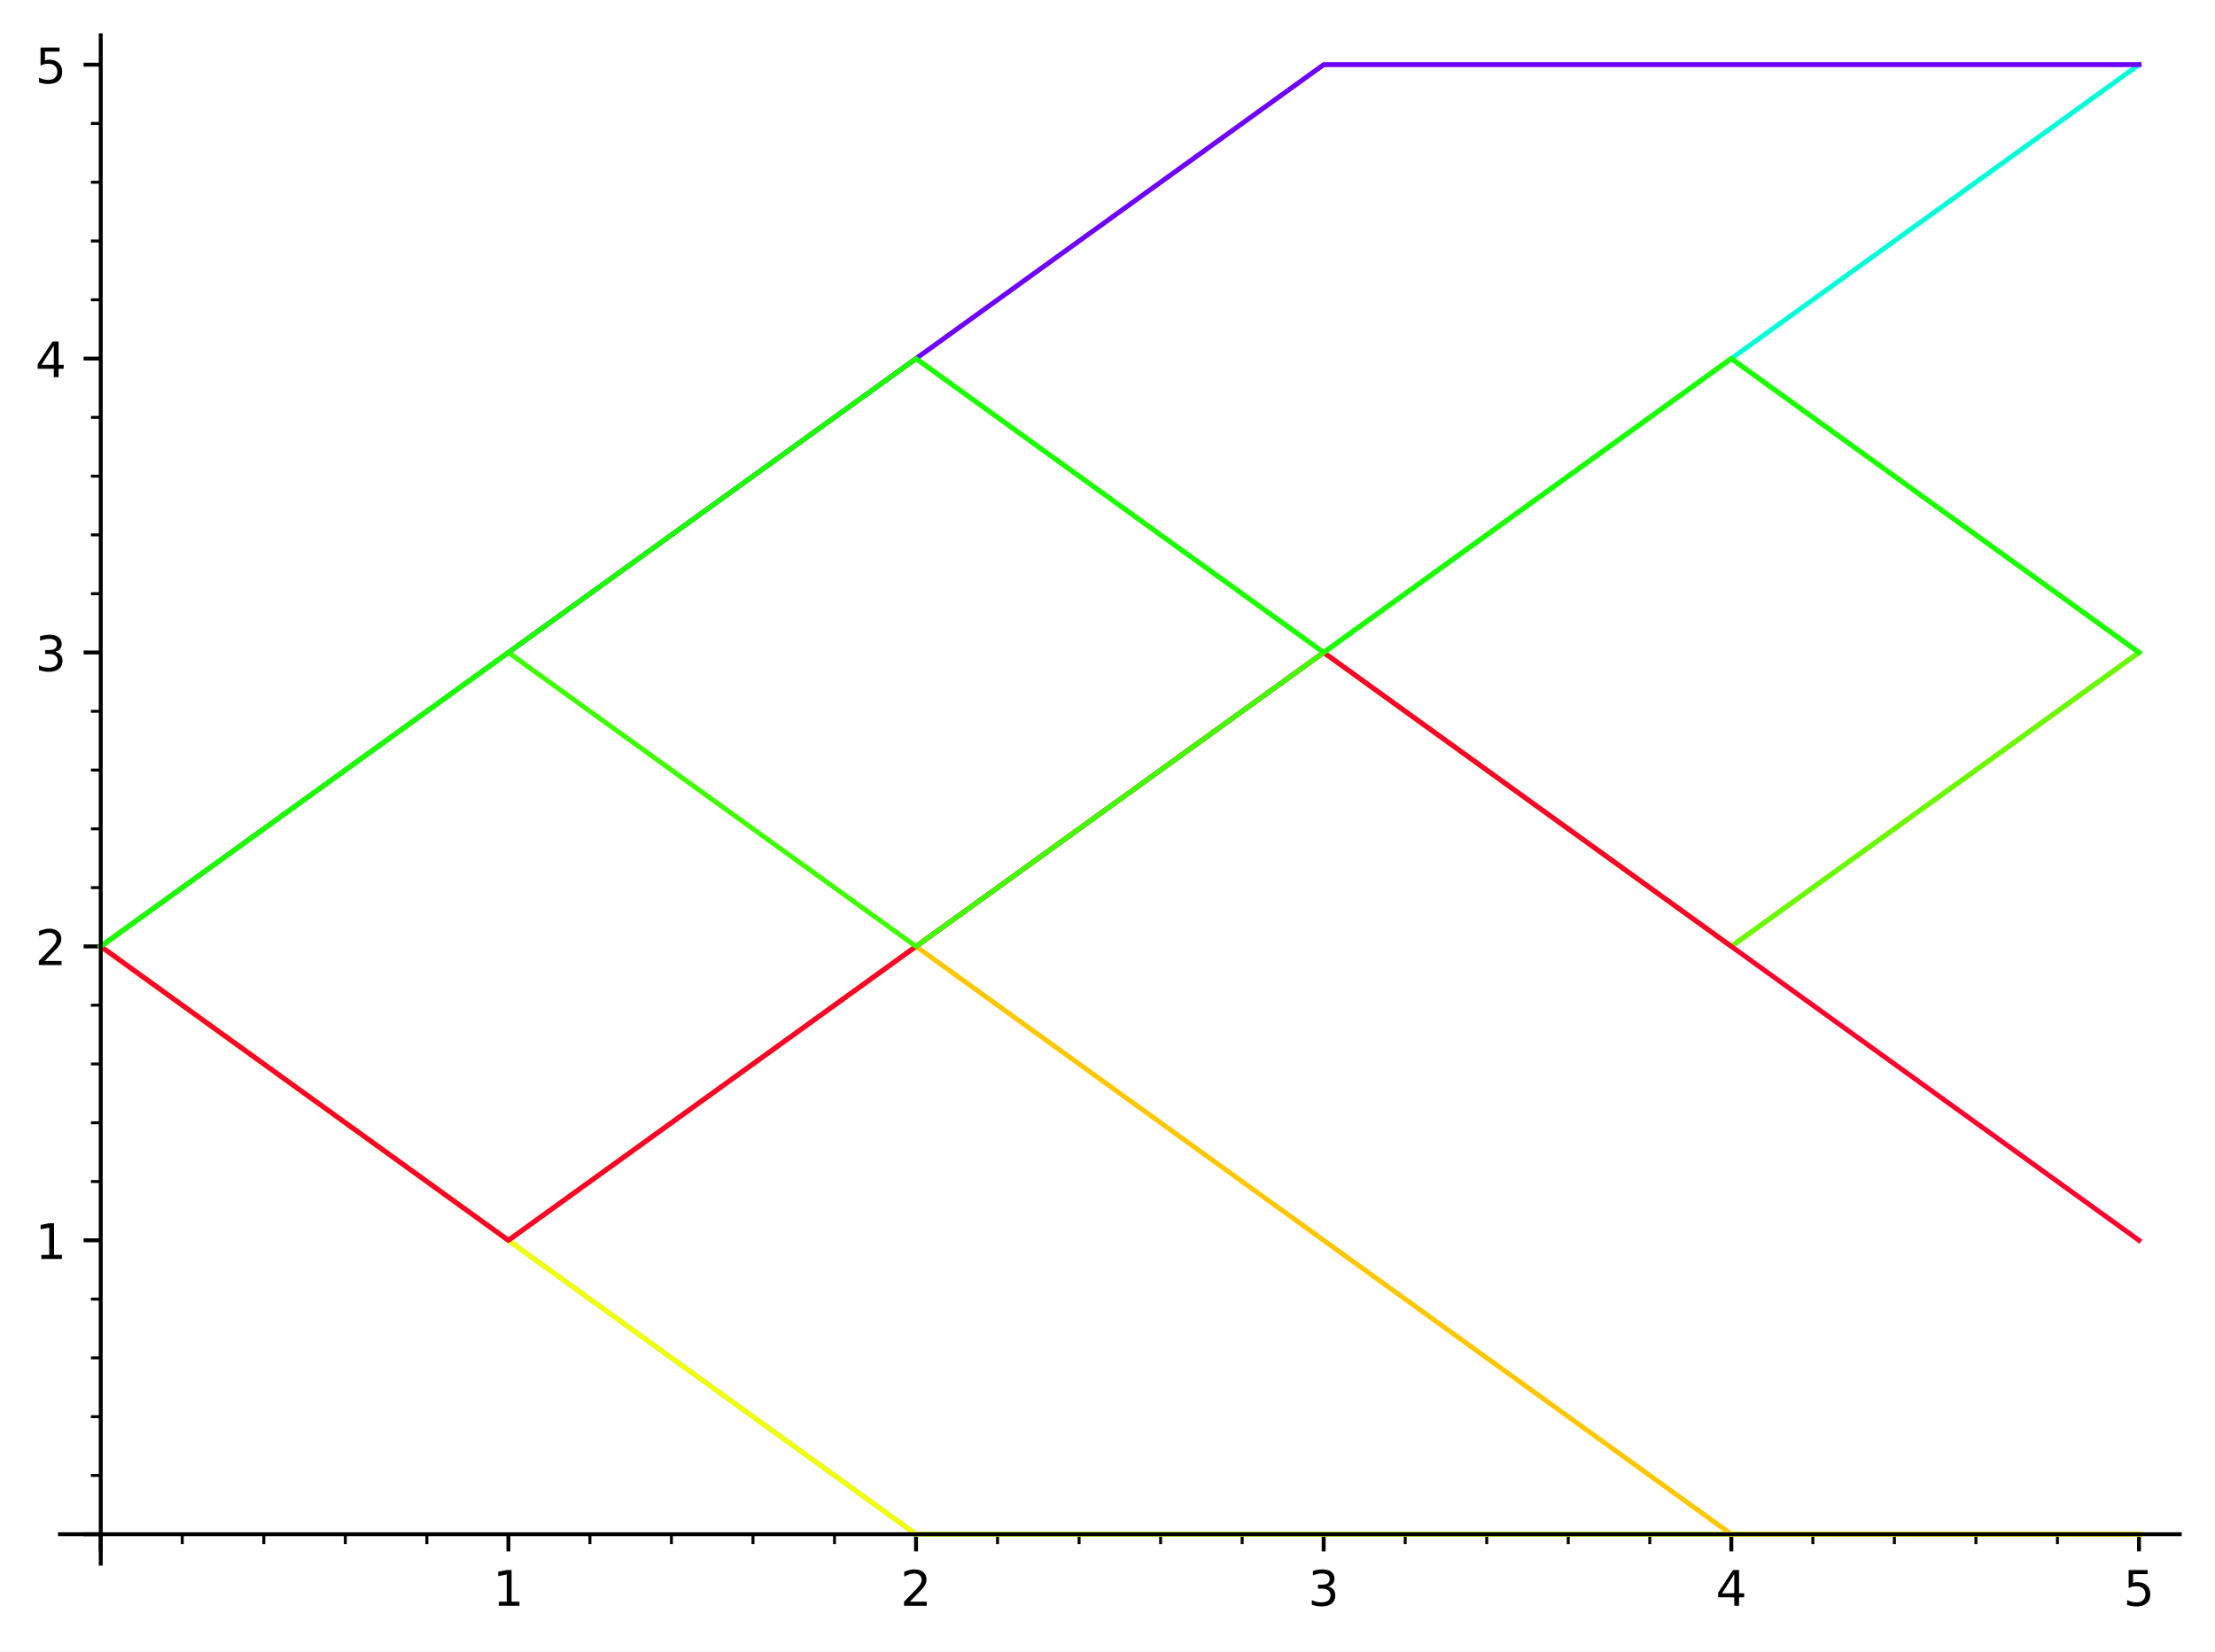
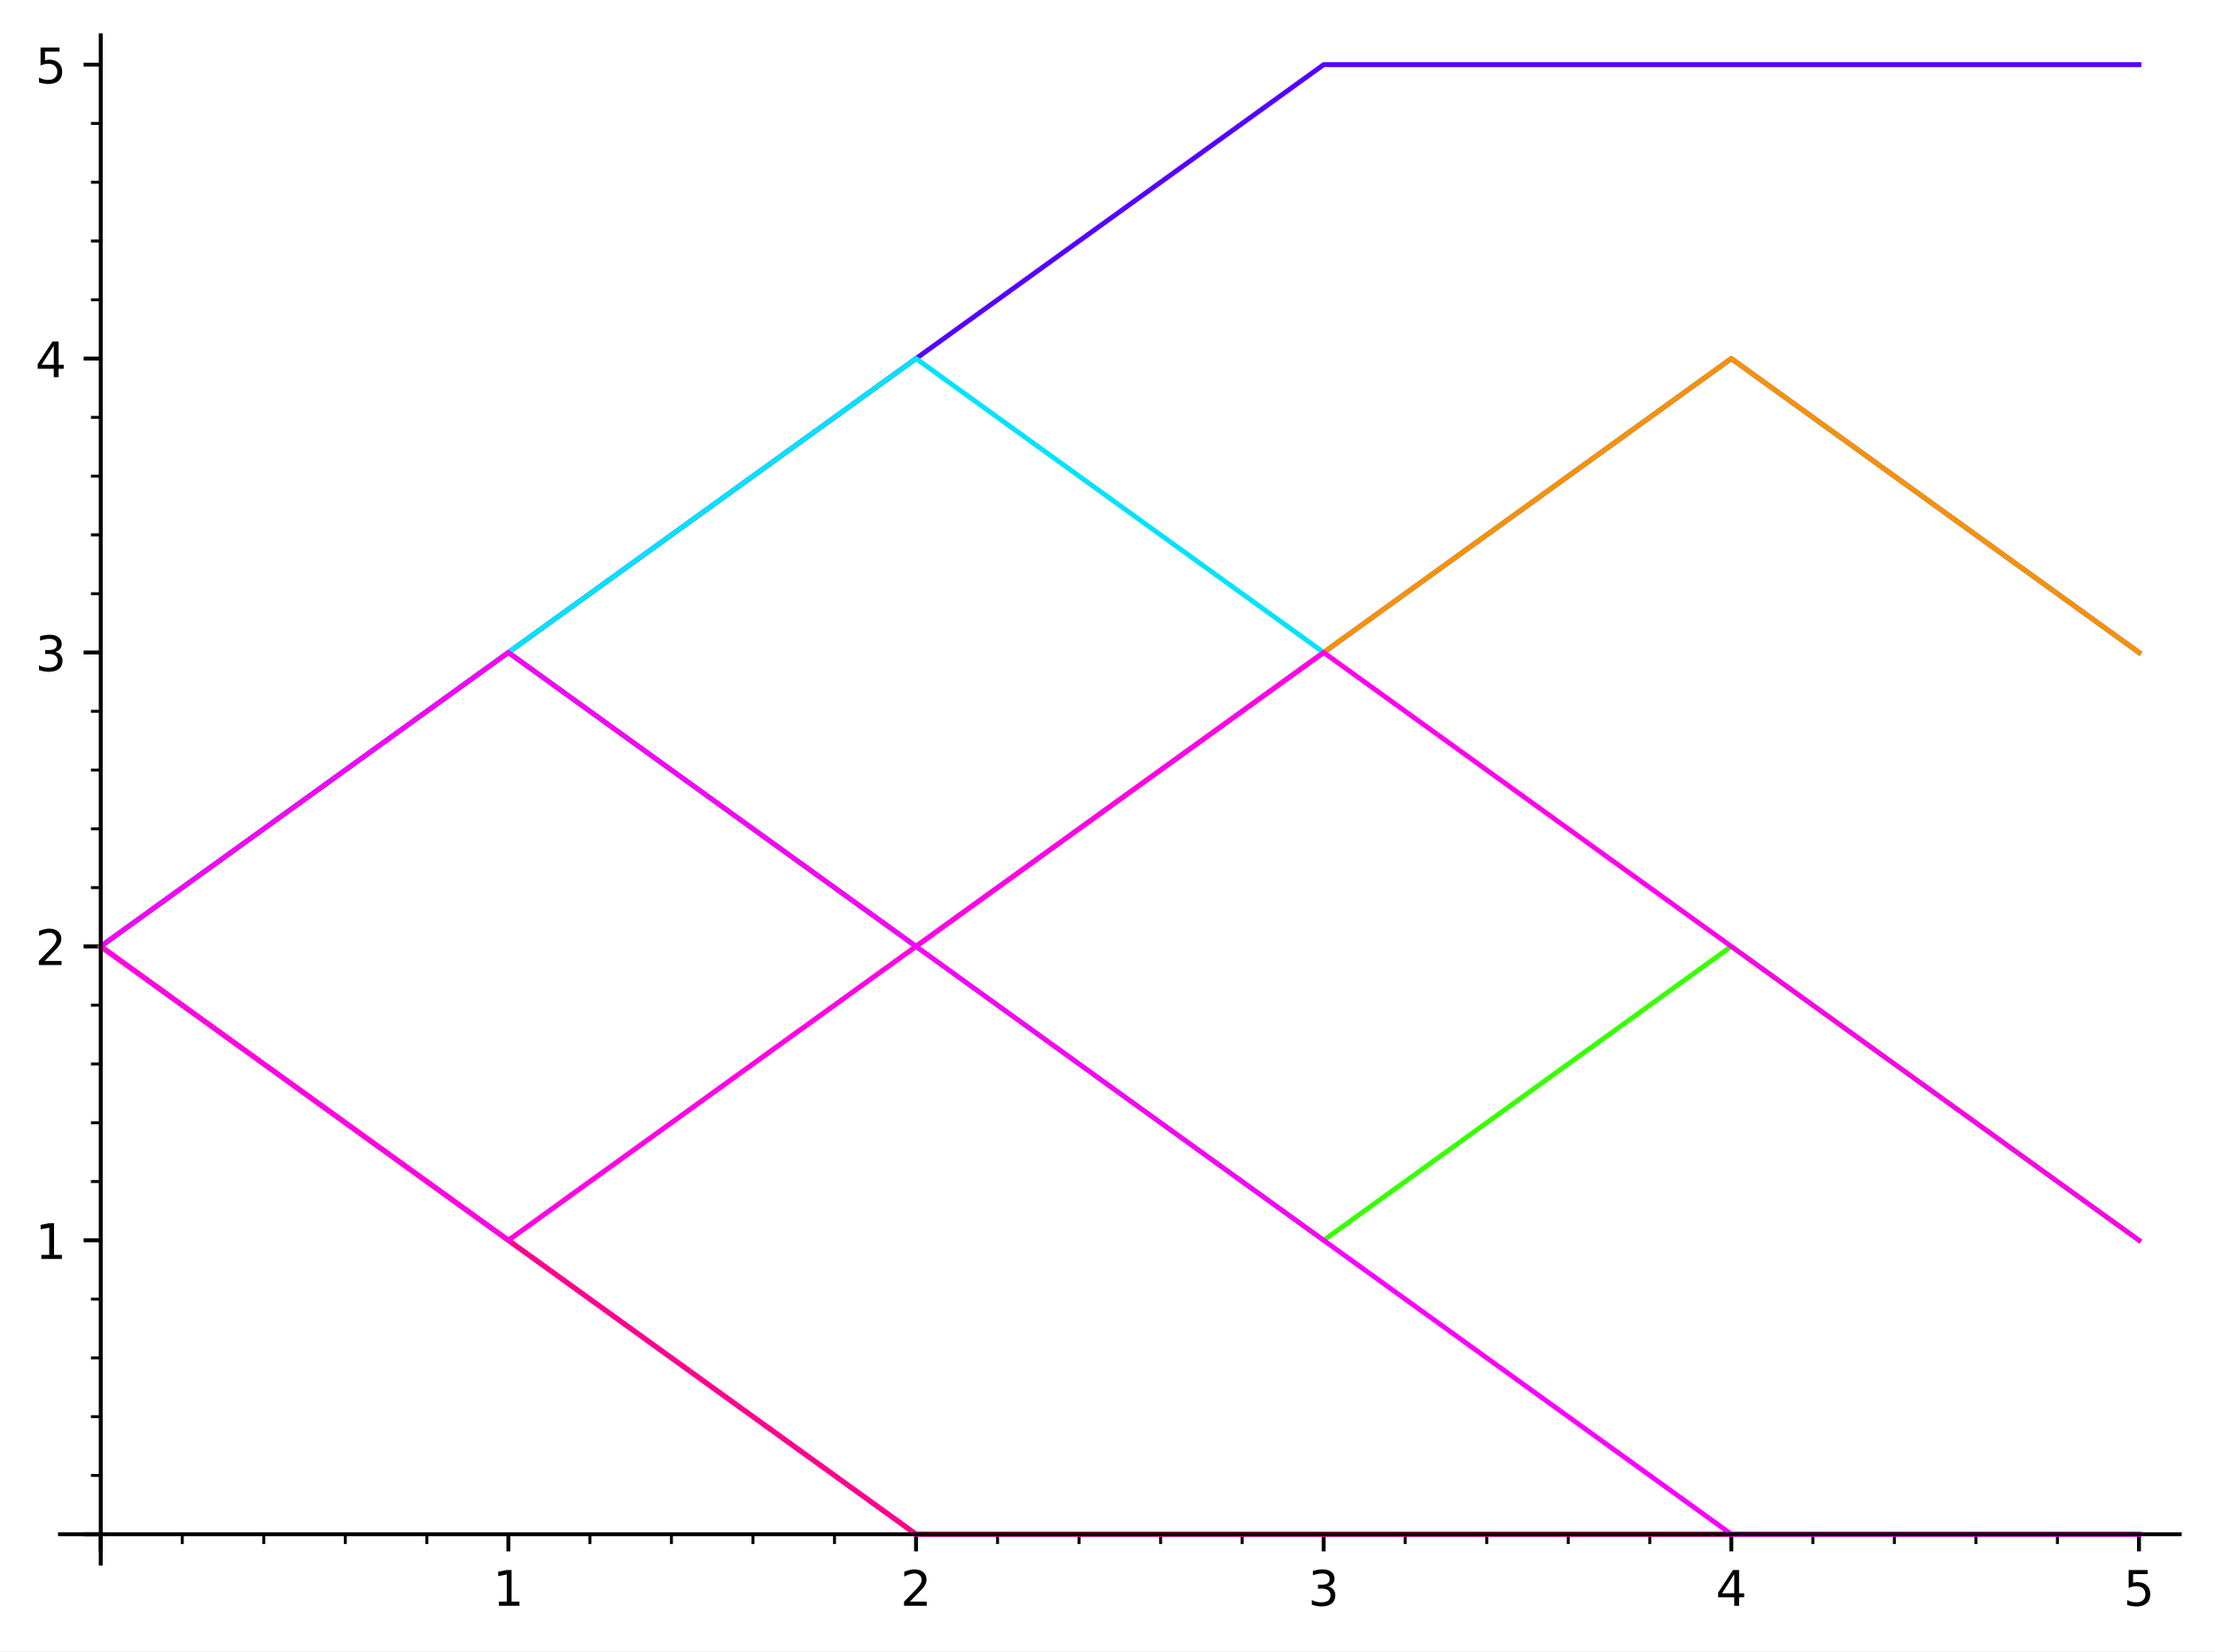
<svg xmlns="http://www.w3.org/2000/svg" xmlns:xlink="http://www.w3.org/1999/xlink" width="452.119pt" height="337.115pt" viewBox="0 0 452.119 337.115" version="1.1">
  <defs>
    <style type="text/css">*{stroke-linejoin: round; stroke-linecap: butt}</style>
  </defs>
  <g id="figure_1">
    <g id="patch_1">
      <path d="M 0 337.115  L 452.119 337.115  L 452.119 0  L 0 0  z " style="fill: #ffffff" />
    </g>
    <g id="axes_1">
      <g id="patch_2">
        <path d="M 12.242 319.238  L 444.919 319.238  L 444.919 7.2  L 12.242 7.2  z " style="fill: #ffffff" />
      </g>
      <g id="matplotlib.axis_1">
        <g id="xtick_1">
          <g id="line2d_1">
            <defs>
-               <path id="m55043df93d" d="M 0 0  L 0 3.5  " style="stroke: #000000; stroke-width: 0.8" />
+               <path id="ma34ef3d00c" d="M 0 0  L 0 3.5  " style="stroke: #000000; stroke-width: 0.8" />
            </defs>
            <g>
-               <use xlink:href="#m55043df93d" x="20.562" y="313.237" style="stroke: #000000; stroke-width: 0.8" />
+               <use xlink:href="#ma34ef3d00c" x="20.562" y="313.237" style="stroke: #000000; stroke-width: 0.8" />
            </g>
          </g>
        </g>
        <g id="xtick_2">
          <g id="line2d_2">
            <g>
-               <use xlink:href="#m55043df93d" x="103.77" y="313.237" style="stroke: #000000; stroke-width: 0.8" />
+               <use xlink:href="#ma34ef3d00c" x="103.77" y="313.237" style="stroke: #000000; stroke-width: 0.8" />
            </g>
          </g>
          <g id="text_1">
-             <g transform="translate(100.5885 327.8353)scale(0.1 -0.1)">
+             <g transform="translate(100.5885 327.8353) scale(0.1 -0.1)">
              <defs>
                <path id="DejaVuSans-31" d="M 794 531  L 1825 531  L 1825 4091  L 703 3866  L 703 4441  L 1819 4666  L 2450 4666  L 2450 531  L 3481 531  L 3481 0  L 794 0  L 794 531  z " transform="scale(0.015625)" />
              </defs>
              <use xlink:href="#DejaVuSans-31" />
            </g>
          </g>
        </g>
        <g id="xtick_3">
          <g id="line2d_3">
            <g>
-               <use xlink:href="#m55043df93d" x="186.977" y="313.237" style="stroke: #000000; stroke-width: 0.8" />
+               <use xlink:href="#ma34ef3d00c" x="186.977" y="313.237" style="stroke: #000000; stroke-width: 0.8" />
            </g>
          </g>
          <g id="text_2">
-             <g transform="translate(183.7957 327.8353)scale(0.1 -0.1)">
+             <g transform="translate(183.7957 327.8353) scale(0.1 -0.1)">
              <defs>
                <path id="DejaVuSans-32" d="M 1228 531  L 3431 531  L 3431 0  L 469 0  L 469 531  Q 828 903 1448 1529  Q 2069 2156 2228 2338  Q 2531 2678 2651 2914  Q 2772 3150 2772 3378  Q 2772 3750 2511 3984  Q 2250 4219 1831 4219  Q 1534 4219 1204 4116  Q 875 4013 500 3803  L 500 4441  Q 881 4594 1212 4672  Q 1544 4750 1819 4750  Q 2544 4750 2975 4387  Q 3406 4025 3406 3419  Q 3406 3131 3298 2873  Q 3191 2616 2906 2266  Q 2828 2175 2409 1742  Q 1991 1309 1228 531  z " transform="scale(0.015625)" />
              </defs>
              <use xlink:href="#DejaVuSans-32" />
            </g>
          </g>
        </g>
        <g id="xtick_4">
          <g id="line2d_4">
            <g>
-               <use xlink:href="#m55043df93d" x="270.184" y="313.237" style="stroke: #000000; stroke-width: 0.8" />
+               <use xlink:href="#ma34ef3d00c" x="270.184" y="313.237" style="stroke: #000000; stroke-width: 0.8" />
            </g>
          </g>
          <g id="text_3">
-             <g transform="translate(267.003 327.8353)scale(0.1 -0.1)">
+             <g transform="translate(267.003 327.8353) scale(0.1 -0.1)">
              <defs>
                <path id="DejaVuSans-33" d="M 2597 2516  Q 3050 2419 3304 2112  Q 3559 1806 3559 1356  Q 3559 666 3084 287  Q 2609 -91 1734 -91  Q 1441 -91 1130 -33  Q 819 25 488 141  L 488 750  Q 750 597 1062 519  Q 1375 441 1716 441  Q 2309 441 2620 675  Q 2931 909 2931 1356  Q 2931 1769 2642 2001  Q 2353 2234 1838 2234  L 1294 2234  L 1294 2753  L 1863 2753  Q 2328 2753 2575 2939  Q 2822 3125 2822 3475  Q 2822 3834 2567 4026  Q 2313 4219 1838 4219  Q 1578 4219 1281 4162  Q 984 4106 628 3988  L 628 4550  Q 988 4650 1302 4700  Q 1616 4750 1894 4750  Q 2613 4750 3031 4423  Q 3450 4097 3450 3541  Q 3450 3153 3228 2886  Q 3006 2619 2597 2516  z " transform="scale(0.015625)" />
              </defs>
              <use xlink:href="#DejaVuSans-33" />
            </g>
          </g>
        </g>
        <g id="xtick_5">
          <g id="line2d_5">
            <g>
-               <use xlink:href="#m55043df93d" x="353.391" y="313.237" style="stroke: #000000; stroke-width: 0.8" />
+               <use xlink:href="#ma34ef3d00c" x="353.391" y="313.237" style="stroke: #000000; stroke-width: 0.8" />
            </g>
          </g>
          <g id="text_4">
-             <g transform="translate(350.2102 327.8353)scale(0.1 -0.1)">
+             <g transform="translate(350.2102 327.8353) scale(0.1 -0.1)">
              <defs>
                <path id="DejaVuSans-34" d="M 2419 4116  L 825 1625  L 2419 1625  L 2419 4116  z M 2253 4666  L 3047 4666  L 3047 1625  L 3713 1625  L 3713 1100  L 3047 1100  L 3047 0  L 2419 0  L 2419 1100  L 313 1100  L 313 1709  L 2253 4666  z " transform="scale(0.015625)" />
              </defs>
              <use xlink:href="#DejaVuSans-34" />
            </g>
          </g>
        </g>
        <g id="xtick_6">
          <g id="line2d_6">
            <g>
-               <use xlink:href="#m55043df93d" x="436.599" y="313.237" style="stroke: #000000; stroke-width: 0.8" />
+               <use xlink:href="#ma34ef3d00c" x="436.599" y="313.237" style="stroke: #000000; stroke-width: 0.8" />
            </g>
          </g>
          <g id="text_5">
-             <g transform="translate(433.4175 327.8353)scale(0.1 -0.1)">
+             <g transform="translate(433.4175 327.8353) scale(0.1 -0.1)">
              <defs>
                <path id="DejaVuSans-35" d="M 691 4666  L 3169 4666  L 3169 4134  L 1269 4134  L 1269 2991  Q 1406 3038 1543 3061  Q 1681 3084 1819 3084  Q 2600 3084 3056 2656  Q 3513 2228 3513 1497  Q 3513 744 3044 326  Q 2575 -91 1722 -91  Q 1428 -91 1123 -41  Q 819 9 494 109  L 494 744  Q 775 591 1075 516  Q 1375 441 1709 441  Q 2250 441 2565 725  Q 2881 1009 2881 1497  Q 2881 1984 2565 2268  Q 2250 2553 1709 2553  Q 1456 2553 1204 2497  Q 953 2441 691 2322  L 691 4666  z " transform="scale(0.015625)" />
              </defs>
              <use xlink:href="#DejaVuSans-35" />
            </g>
          </g>
        </g>
        <g id="xtick_7">
          <g id="line2d_7">
            <defs>
-               <path id="m4bb69fa62b" d="M 0 0  L 0 2  " style="stroke: #000000; stroke-width: 0.6" />
+               <path id="m58478423a0" d="M 0 0  L 0 2  " style="stroke: #000000; stroke-width: 0.6" />
            </defs>
            <g>
-               <use xlink:href="#m4bb69fa62b" x="37.204" y="313.237" style="stroke: #000000; stroke-width: 0.6" />
+               <use xlink:href="#m58478423a0" x="37.204" y="313.237" style="stroke: #000000; stroke-width: 0.6" />
            </g>
          </g>
        </g>
        <g id="xtick_8">
          <g id="line2d_8">
            <g>
-               <use xlink:href="#m4bb69fa62b" x="53.845" y="313.237" style="stroke: #000000; stroke-width: 0.6" />
+               <use xlink:href="#m58478423a0" x="53.845" y="313.237" style="stroke: #000000; stroke-width: 0.6" />
            </g>
          </g>
        </g>
        <g id="xtick_9">
          <g id="line2d_9">
            <g>
-               <use xlink:href="#m4bb69fa62b" x="70.487" y="313.237" style="stroke: #000000; stroke-width: 0.6" />
+               <use xlink:href="#m58478423a0" x="70.487" y="313.237" style="stroke: #000000; stroke-width: 0.6" />
            </g>
          </g>
        </g>
        <g id="xtick_10">
          <g id="line2d_10">
            <g>
-               <use xlink:href="#m4bb69fa62b" x="87.128" y="313.237" style="stroke: #000000; stroke-width: 0.6" />
+               <use xlink:href="#m58478423a0" x="87.128" y="313.237" style="stroke: #000000; stroke-width: 0.6" />
            </g>
          </g>
        </g>
        <g id="xtick_11">
          <g id="line2d_11">
            <g>
-               <use xlink:href="#m4bb69fa62b" x="120.411" y="313.237" style="stroke: #000000; stroke-width: 0.6" />
+               <use xlink:href="#m58478423a0" x="120.411" y="313.237" style="stroke: #000000; stroke-width: 0.6" />
            </g>
          </g>
        </g>
        <g id="xtick_12">
          <g id="line2d_12">
            <g>
-               <use xlink:href="#m4bb69fa62b" x="137.053" y="313.237" style="stroke: #000000; stroke-width: 0.6" />
+               <use xlink:href="#m58478423a0" x="137.053" y="313.237" style="stroke: #000000; stroke-width: 0.6" />
            </g>
          </g>
        </g>
        <g id="xtick_13">
          <g id="line2d_13">
            <g>
-               <use xlink:href="#m4bb69fa62b" x="153.694" y="313.237" style="stroke: #000000; stroke-width: 0.6" />
+               <use xlink:href="#m58478423a0" x="153.694" y="313.237" style="stroke: #000000; stroke-width: 0.6" />
            </g>
          </g>
        </g>
        <g id="xtick_14">
          <g id="line2d_14">
            <g>
-               <use xlink:href="#m4bb69fa62b" x="170.336" y="313.237" style="stroke: #000000; stroke-width: 0.6" />
+               <use xlink:href="#m58478423a0" x="170.336" y="313.237" style="stroke: #000000; stroke-width: 0.6" />
            </g>
          </g>
        </g>
        <g id="xtick_15">
          <g id="line2d_15">
            <g>
-               <use xlink:href="#m4bb69fa62b" x="203.618" y="313.237" style="stroke: #000000; stroke-width: 0.6" />
+               <use xlink:href="#m58478423a0" x="203.618" y="313.237" style="stroke: #000000; stroke-width: 0.6" />
            </g>
          </g>
        </g>
        <g id="xtick_16">
          <g id="line2d_16">
            <g>
-               <use xlink:href="#m4bb69fa62b" x="220.26" y="313.237" style="stroke: #000000; stroke-width: 0.6" />
+               <use xlink:href="#m58478423a0" x="220.26" y="313.237" style="stroke: #000000; stroke-width: 0.6" />
            </g>
          </g>
        </g>
        <g id="xtick_17">
          <g id="line2d_17">
            <g>
-               <use xlink:href="#m4bb69fa62b" x="236.901" y="313.237" style="stroke: #000000; stroke-width: 0.6" />
+               <use xlink:href="#m58478423a0" x="236.901" y="313.237" style="stroke: #000000; stroke-width: 0.6" />
            </g>
          </g>
        </g>
        <g id="xtick_18">
          <g id="line2d_18">
            <g>
-               <use xlink:href="#m4bb69fa62b" x="253.543" y="313.237" style="stroke: #000000; stroke-width: 0.6" />
+               <use xlink:href="#m58478423a0" x="253.543" y="313.237" style="stroke: #000000; stroke-width: 0.6" />
            </g>
          </g>
        </g>
        <g id="xtick_19">
          <g id="line2d_19">
            <g>
-               <use xlink:href="#m4bb69fa62b" x="286.826" y="313.237" style="stroke: #000000; stroke-width: 0.6" />
+               <use xlink:href="#m58478423a0" x="286.826" y="313.237" style="stroke: #000000; stroke-width: 0.6" />
            </g>
          </g>
        </g>
        <g id="xtick_20">
          <g id="line2d_20">
            <g>
-               <use xlink:href="#m4bb69fa62b" x="303.467" y="313.237" style="stroke: #000000; stroke-width: 0.6" />
+               <use xlink:href="#m58478423a0" x="303.467" y="313.237" style="stroke: #000000; stroke-width: 0.6" />
            </g>
          </g>
        </g>
        <g id="xtick_21">
          <g id="line2d_21">
            <g>
-               <use xlink:href="#m4bb69fa62b" x="320.109" y="313.237" style="stroke: #000000; stroke-width: 0.6" />
+               <use xlink:href="#m58478423a0" x="320.109" y="313.237" style="stroke: #000000; stroke-width: 0.6" />
            </g>
          </g>
        </g>
        <g id="xtick_22">
          <g id="line2d_22">
            <g>
-               <use xlink:href="#m4bb69fa62b" x="336.75" y="313.237" style="stroke: #000000; stroke-width: 0.6" />
+               <use xlink:href="#m58478423a0" x="336.75" y="313.237" style="stroke: #000000; stroke-width: 0.6" />
            </g>
          </g>
        </g>
        <g id="xtick_23">
          <g id="line2d_23">
            <g>
-               <use xlink:href="#m4bb69fa62b" x="370.033" y="313.237" style="stroke: #000000; stroke-width: 0.6" />
+               <use xlink:href="#m58478423a0" x="370.033" y="313.237" style="stroke: #000000; stroke-width: 0.6" />
            </g>
          </g>
        </g>
        <g id="xtick_24">
          <g id="line2d_24">
            <g>
-               <use xlink:href="#m4bb69fa62b" x="386.674" y="313.237" style="stroke: #000000; stroke-width: 0.6" />
+               <use xlink:href="#m58478423a0" x="386.674" y="313.237" style="stroke: #000000; stroke-width: 0.6" />
            </g>
          </g>
        </g>
        <g id="xtick_25">
          <g id="line2d_25">
            <g>
-               <use xlink:href="#m4bb69fa62b" x="403.316" y="313.237" style="stroke: #000000; stroke-width: 0.6" />
+               <use xlink:href="#m58478423a0" x="403.316" y="313.237" style="stroke: #000000; stroke-width: 0.6" />
            </g>
          </g>
        </g>
        <g id="xtick_26">
          <g id="line2d_26">
            <g>
-               <use xlink:href="#m4bb69fa62b" x="419.957" y="313.237" style="stroke: #000000; stroke-width: 0.6" />
+               <use xlink:href="#m58478423a0" x="419.957" y="313.237" style="stroke: #000000; stroke-width: 0.6" />
            </g>
          </g>
        </g>
      </g>
      <g id="matplotlib.axis_2">
        <g id="ytick_1">
          <g id="line2d_27">
            <defs>
-               <path id="mdf8d913c63" d="M 0 0  L -3.5 0  " style="stroke: #000000; stroke-width: 0.8" />
+               <path id="m82a4617fef" d="M 0 0  L -3.5 0  " style="stroke: #000000; stroke-width: 0.8" />
            </defs>
            <g>
-               <use xlink:href="#mdf8d913c63" x="20.562" y="313.237" style="stroke: #000000; stroke-width: 0.8" />
+               <use xlink:href="#m82a4617fef" x="20.562" y="313.237" style="stroke: #000000; stroke-width: 0.8" />
            </g>
          </g>
        </g>
        <g id="ytick_2">
          <g id="line2d_28">
            <g>
-               <use xlink:href="#mdf8d913c63" x="20.562" y="253.23" style="stroke: #000000; stroke-width: 0.8" />
+               <use xlink:href="#m82a4617fef" x="20.562" y="253.23" style="stroke: #000000; stroke-width: 0.8" />
            </g>
          </g>
          <g id="text_6">
-             <g transform="translate(7.2 257.0288)scale(0.1 -0.1)">
+             <g transform="translate(7.2 257.0288) scale(0.1 -0.1)">
              <use xlink:href="#DejaVuSans-31" />
            </g>
          </g>
        </g>
        <g id="ytick_3">
          <g id="line2d_29">
            <g>
-               <use xlink:href="#mdf8d913c63" x="20.562" y="193.222" style="stroke: #000000; stroke-width: 0.8" />
+               <use xlink:href="#m82a4617fef" x="20.562" y="193.222" style="stroke: #000000; stroke-width: 0.8" />
            </g>
          </g>
          <g id="text_7">
-             <g transform="translate(7.2 197.0216)scale(0.1 -0.1)">
+             <g transform="translate(7.2 197.0216) scale(0.1 -0.1)">
              <use xlink:href="#DejaVuSans-32" />
            </g>
          </g>
        </g>
        <g id="ytick_4">
          <g id="line2d_30">
            <g>
-               <use xlink:href="#mdf8d913c63" x="20.562" y="133.215" style="stroke: #000000; stroke-width: 0.8" />
+               <use xlink:href="#m82a4617fef" x="20.562" y="133.215" style="stroke: #000000; stroke-width: 0.8" />
            </g>
          </g>
          <g id="text_8">
-             <g transform="translate(7.2 137.0144)scale(0.1 -0.1)">
+             <g transform="translate(7.2 137.0144) scale(0.1 -0.1)">
              <use xlink:href="#DejaVuSans-33" />
            </g>
          </g>
        </g>
        <g id="ytick_5">
          <g id="line2d_31">
            <g>
-               <use xlink:href="#mdf8d913c63" x="20.562" y="73.208" style="stroke: #000000; stroke-width: 0.8" />
+               <use xlink:href="#m82a4617fef" x="20.562" y="73.208" style="stroke: #000000; stroke-width: 0.8" />
            </g>
          </g>
          <g id="text_9">
-             <g transform="translate(7.2 77.00716)scale(0.1 -0.1)">
+             <g transform="translate(7.2 77.00716) scale(0.1 -0.1)">
              <use xlink:href="#DejaVuSans-34" />
            </g>
          </g>
        </g>
        <g id="ytick_6">
          <g id="line2d_32">
            <g>
-               <use xlink:href="#mdf8d913c63" x="20.562" y="13.201" style="stroke: #000000; stroke-width: 0.8" />
+               <use xlink:href="#m82a4617fef" x="20.562" y="13.201" style="stroke: #000000; stroke-width: 0.8" />
            </g>
          </g>
          <g id="text_10">
-             <g transform="translate(7.2 16.99994)scale(0.1 -0.1)">
+             <g transform="translate(7.2 16.99994) scale(0.1 -0.1)">
              <use xlink:href="#DejaVuSans-35" />
            </g>
          </g>
        </g>
        <g id="ytick_7">
          <g id="line2d_33">
            <defs>
-               <path id="m297370fd19" d="M 0 0  L -2 0  " style="stroke: #000000; stroke-width: 0.6" />
+               <path id="m8de662be38" d="M 0 0  L -2 0  " style="stroke: #000000; stroke-width: 0.6" />
            </defs>
            <g>
-               <use xlink:href="#m297370fd19" x="20.562" y="301.235" style="stroke: #000000; stroke-width: 0.6" />
+               <use xlink:href="#m8de662be38" x="20.562" y="301.235" style="stroke: #000000; stroke-width: 0.6" />
            </g>
          </g>
        </g>
        <g id="ytick_8">
          <g id="line2d_34">
            <g>
-               <use xlink:href="#m297370fd19" x="20.562" y="289.234" style="stroke: #000000; stroke-width: 0.6" />
+               <use xlink:href="#m8de662be38" x="20.562" y="289.234" style="stroke: #000000; stroke-width: 0.6" />
            </g>
          </g>
        </g>
        <g id="ytick_9">
          <g id="line2d_35">
            <g>
-               <use xlink:href="#m297370fd19" x="20.562" y="277.232" style="stroke: #000000; stroke-width: 0.6" />
+               <use xlink:href="#m8de662be38" x="20.562" y="277.232" style="stroke: #000000; stroke-width: 0.6" />
            </g>
          </g>
        </g>
        <g id="ytick_10">
          <g id="line2d_36">
            <g>
-               <use xlink:href="#m297370fd19" x="20.562" y="265.231" style="stroke: #000000; stroke-width: 0.6" />
+               <use xlink:href="#m8de662be38" x="20.562" y="265.231" style="stroke: #000000; stroke-width: 0.6" />
            </g>
          </g>
        </g>
        <g id="ytick_11">
          <g id="line2d_37">
            <g>
-               <use xlink:href="#m297370fd19" x="20.562" y="241.228" style="stroke: #000000; stroke-width: 0.6" />
+               <use xlink:href="#m8de662be38" x="20.562" y="241.228" style="stroke: #000000; stroke-width: 0.6" />
            </g>
          </g>
        </g>
        <g id="ytick_12">
          <g id="line2d_38">
            <g>
-               <use xlink:href="#m297370fd19" x="20.562" y="229.227" style="stroke: #000000; stroke-width: 0.6" />
+               <use xlink:href="#m8de662be38" x="20.562" y="229.227" style="stroke: #000000; stroke-width: 0.6" />
            </g>
          </g>
        </g>
        <g id="ytick_13">
          <g id="line2d_39">
            <g>
-               <use xlink:href="#m297370fd19" x="20.562" y="217.225" style="stroke: #000000; stroke-width: 0.6" />
+               <use xlink:href="#m8de662be38" x="20.562" y="217.225" style="stroke: #000000; stroke-width: 0.6" />
            </g>
          </g>
        </g>
        <g id="ytick_14">
          <g id="line2d_40">
            <g>
-               <use xlink:href="#m297370fd19" x="20.562" y="205.224" style="stroke: #000000; stroke-width: 0.6" />
+               <use xlink:href="#m8de662be38" x="20.562" y="205.224" style="stroke: #000000; stroke-width: 0.6" />
            </g>
          </g>
        </g>
        <g id="ytick_15">
          <g id="line2d_41">
            <g>
-               <use xlink:href="#m297370fd19" x="20.562" y="181.221" style="stroke: #000000; stroke-width: 0.6" />
+               <use xlink:href="#m8de662be38" x="20.562" y="181.221" style="stroke: #000000; stroke-width: 0.6" />
            </g>
          </g>
        </g>
        <g id="ytick_16">
          <g id="line2d_42">
            <g>
-               <use xlink:href="#m297370fd19" x="20.562" y="169.219" style="stroke: #000000; stroke-width: 0.6" />
+               <use xlink:href="#m8de662be38" x="20.562" y="169.219" style="stroke: #000000; stroke-width: 0.6" />
            </g>
          </g>
        </g>
        <g id="ytick_17">
          <g id="line2d_43">
            <g>
-               <use xlink:href="#m297370fd19" x="20.562" y="157.218" style="stroke: #000000; stroke-width: 0.6" />
+               <use xlink:href="#m8de662be38" x="20.562" y="157.218" style="stroke: #000000; stroke-width: 0.6" />
            </g>
          </g>
        </g>
        <g id="ytick_18">
          <g id="line2d_44">
            <g>
-               <use xlink:href="#m297370fd19" x="20.562" y="145.217" style="stroke: #000000; stroke-width: 0.6" />
+               <use xlink:href="#m8de662be38" x="20.562" y="145.217" style="stroke: #000000; stroke-width: 0.6" />
            </g>
          </g>
        </g>
        <g id="ytick_19">
          <g id="line2d_45">
            <g>
-               <use xlink:href="#m297370fd19" x="20.562" y="121.214" style="stroke: #000000; stroke-width: 0.6" />
+               <use xlink:href="#m8de662be38" x="20.562" y="121.214" style="stroke: #000000; stroke-width: 0.6" />
            </g>
          </g>
        </g>
        <g id="ytick_20">
          <g id="line2d_46">
            <g>
-               <use xlink:href="#m297370fd19" x="20.562" y="109.212" style="stroke: #000000; stroke-width: 0.6" />
+               <use xlink:href="#m8de662be38" x="20.562" y="109.212" style="stroke: #000000; stroke-width: 0.6" />
            </g>
          </g>
        </g>
        <g id="ytick_21">
          <g id="line2d_47">
            <g>
-               <use xlink:href="#m297370fd19" x="20.562" y="97.211" style="stroke: #000000; stroke-width: 0.6" />
+               <use xlink:href="#m8de662be38" x="20.562" y="97.211" style="stroke: #000000; stroke-width: 0.6" />
            </g>
          </g>
        </g>
        <g id="ytick_22">
          <g id="line2d_48">
            <g>
-               <use xlink:href="#m297370fd19" x="20.562" y="85.209" style="stroke: #000000; stroke-width: 0.6" />
+               <use xlink:href="#m8de662be38" x="20.562" y="85.209" style="stroke: #000000; stroke-width: 0.6" />
            </g>
          </g>
        </g>
        <g id="ytick_23">
          <g id="line2d_49">
            <g>
-               <use xlink:href="#m297370fd19" x="20.562" y="61.206" style="stroke: #000000; stroke-width: 0.6" />
+               <use xlink:href="#m8de662be38" x="20.562" y="61.206" style="stroke: #000000; stroke-width: 0.6" />
            </g>
          </g>
        </g>
        <g id="ytick_24">
          <g id="line2d_50">
            <g>
-               <use xlink:href="#m297370fd19" x="20.562" y="49.205" style="stroke: #000000; stroke-width: 0.6" />
+               <use xlink:href="#m8de662be38" x="20.562" y="49.205" style="stroke: #000000; stroke-width: 0.6" />
            </g>
          </g>
        </g>
        <g id="ytick_25">
          <g id="line2d_51">
            <g>
-               <use xlink:href="#m297370fd19" x="20.562" y="37.204" style="stroke: #000000; stroke-width: 0.6" />
+               <use xlink:href="#m8de662be38" x="20.562" y="37.204" style="stroke: #000000; stroke-width: 0.6" />
            </g>
          </g>
        </g>
        <g id="ytick_26">
          <g id="line2d_52">
            <g>
-               <use xlink:href="#m297370fd19" x="20.562" y="25.202" style="stroke: #000000; stroke-width: 0.6" />
+               <use xlink:href="#m8de662be38" x="20.562" y="25.202" style="stroke: #000000; stroke-width: 0.6" />
            </g>
          </g>
        </g>
      </g>
      <g id="line2d_53">
-         <path d="M 20.562 193.222  L 103.77 253.23  L 186.977 193.222  L 270.184 133.215  L 353.391 73.208  L 436.599 13.201  " clip-path="url(#p14ac581f3b)" style="fill: none; stroke: #00ffd9; stroke-linecap: square" />
+         <path d="M 20.562 193.222  L 103.77 133.215  L 186.977 73.208  L 270.184 13.201  L 353.391 13.201  L 436.599 13.201  " clip-path="url(#p4ec1265c37)" style="fill: none; stroke: #5600ff; stroke-linecap: square" />
      </g>
      <g id="line2d_54">
-         <path d="M 20.562 193.222  L 103.77 253.23  L 186.977 313.237  L 270.184 313.237  L 353.391 313.237  L 436.599 313.237  " clip-path="url(#p14ac581f3b)" style="fill: none; stroke: #00ffe4; stroke-linecap: square" />
+         <path d="M 20.562 193.222  L 103.77 133.215  L 186.977 193.222  L 270.184 133.215  L 353.391 73.208  L 436.599 133.215  " clip-path="url(#p4ec1265c37)" style="fill: none; stroke: #7d00ff; stroke-linecap: square" />
      </g>
      <g id="line2d_55">
-         <path d="M 20.562 193.222  L 103.77 253.23  L 186.977 193.222  L 270.184 133.215  L 353.391 193.222  L 436.599 133.215  " clip-path="url(#p14ac581f3b)" style="fill: none; stroke: #ff7100; stroke-linecap: square" />
+         <path d="M 20.562 193.222  L 103.77 133.215  L 186.977 73.208  L 270.184 133.215  L 353.391 73.208  L 436.599 133.215  " clip-path="url(#p4ec1265c37)" style="fill: none; stroke: #00e3ff; stroke-linecap: square" />
      </g>
      <g id="line2d_56">
-         <path d="M 20.562 193.222  L 103.77 253.23  L 186.977 193.222  L 270.184 253.23  L 353.391 313.237  L 436.599 313.237  " clip-path="url(#p14ac581f3b)" style="fill: none; stroke: #ffc700; stroke-linecap: square" />
+         <path d="M 20.562 193.222  L 103.77 253.23  L 186.977 313.237  L 270.184 313.237  L 353.391 313.237  L 436.599 313.237  " clip-path="url(#p4ec1265c37)" style="fill: none; stroke: #ff007c; stroke-linecap: square" />
      </g>
      <g id="line2d_57">
-         <path d="M 20.562 193.222  L 103.77 133.215  L 186.977 73.208  L 270.184 133.215  L 353.391 193.222  L 436.599 133.215  " clip-path="url(#p14ac581f3b)" style="fill: none; stroke: #66ff00; stroke-linecap: square" />
+         <path d="M 20.562 193.222  L 103.77 133.215  L 186.977 193.222  L 270.184 253.23  L 353.391 193.222  L 436.599 253.23  " clip-path="url(#p4ec1265c37)" style="fill: none; stroke: #37ff00; stroke-linecap: square" />
      </g>
      <g id="line2d_58">
-         <path d="M 20.562 193.222  L 103.77 253.23  L 186.977 313.237  L 270.184 313.237  L 353.391 313.237  L 436.599 313.237  " clip-path="url(#p14ac581f3b)" style="fill: none; stroke: #f7ff00; stroke-linecap: square" />
+         <path d="M 20.562 193.222  L 103.77 253.23  L 186.977 313.237  L 270.184 313.237  L 353.391 313.237  L 436.599 313.237  " clip-path="url(#p4ec1265c37)" style="fill: none; stroke: #ff0099; stroke-linecap: square" />
      </g>
      <g id="line2d_59">
-         <path d="M 20.562 193.222  L 103.77 253.23  L 186.977 193.222  L 270.184 133.215  L 353.391 193.222  L 436.599 253.23  " clip-path="url(#p14ac581f3b)" style="fill: none; stroke: #ff002d; stroke-linecap: square" />
+         <path d="M 20.562 193.222  L 103.77 253.23  L 186.977 313.237  L 270.184 313.237  L 353.391 313.237  L 436.599 313.237  " clip-path="url(#p4ec1265c37)" style="fill: none; stroke: #ff008f; stroke-linecap: square" />
      </g>
      <g id="line2d_60">
-         <path d="M 20.562 193.222  L 103.77 133.215  L 186.977 73.208  L 270.184 13.201  L 353.391 13.201  L 436.599 13.201  " clip-path="url(#p14ac581f3b)" style="fill: none; stroke: #6d00ff; stroke-linecap: square" />
+         <path d="M 20.562 193.222  L 103.77 253.23  L 186.977 193.222  L 270.184 133.215  L 353.391 73.208  L 436.599 133.215  " clip-path="url(#p4ec1265c37)" style="fill: none; stroke: #ff9000; stroke-linecap: square" />
      </g>
      <g id="line2d_61">
-         <path d="M 20.562 193.222  L 103.77 133.215  L 186.977 193.222  L 270.184 133.215  L 353.391 73.208  L 436.599 133.215  " clip-path="url(#p14ac581f3b)" style="fill: none; stroke: #3fff00; stroke-linecap: square" />
+         <path d="M 20.562 193.222  L 103.77 253.23  L 186.977 193.222  L 270.184 133.215  L 353.391 193.222  L 436.599 253.23  " clip-path="url(#p4ec1265c37)" style="fill: none; stroke: #ff00eb; stroke-linecap: square" />
      </g>
      <g id="line2d_62">
-         <path d="M 20.562 193.222  L 103.77 133.215  L 186.977 73.208  L 270.184 133.215  L 353.391 73.208  L 436.599 133.215  " clip-path="url(#p14ac581f3b)" style="fill: none; stroke: #1bff00; stroke-linecap: square" />
+         <path d="M 20.562 193.222  L 103.77 133.215  L 186.977 193.222  L 270.184 253.23  L 353.391 313.237  L 436.599 313.237  " clip-path="url(#p4ec1265c37)" style="fill: none; stroke: #fa00ff; stroke-linecap: square" />
      </g>
      <g id="patch_3">
        <path d="M 20.562 319.238  L 20.562 7.2  " style="fill: none; stroke: #000000; stroke-width: 0.8; stroke-linejoin: miter; stroke-linecap: square" />
      </g>
      <g id="patch_4">
        <path d="M 12.242 313.237  L 444.919 313.237  " style="fill: none; stroke: #000000; stroke-width: 0.8; stroke-linejoin: miter; stroke-linecap: square" />
      </g>
    </g>
  </g>
  <defs>
-     <clipPath id="p14ac581f3b">
+     <clipPath id="p4ec1265c37">
      <rect x="12.242" y="7.2" width="432.678" height="312.038" />
    </clipPath>
  </defs>
</svg>
